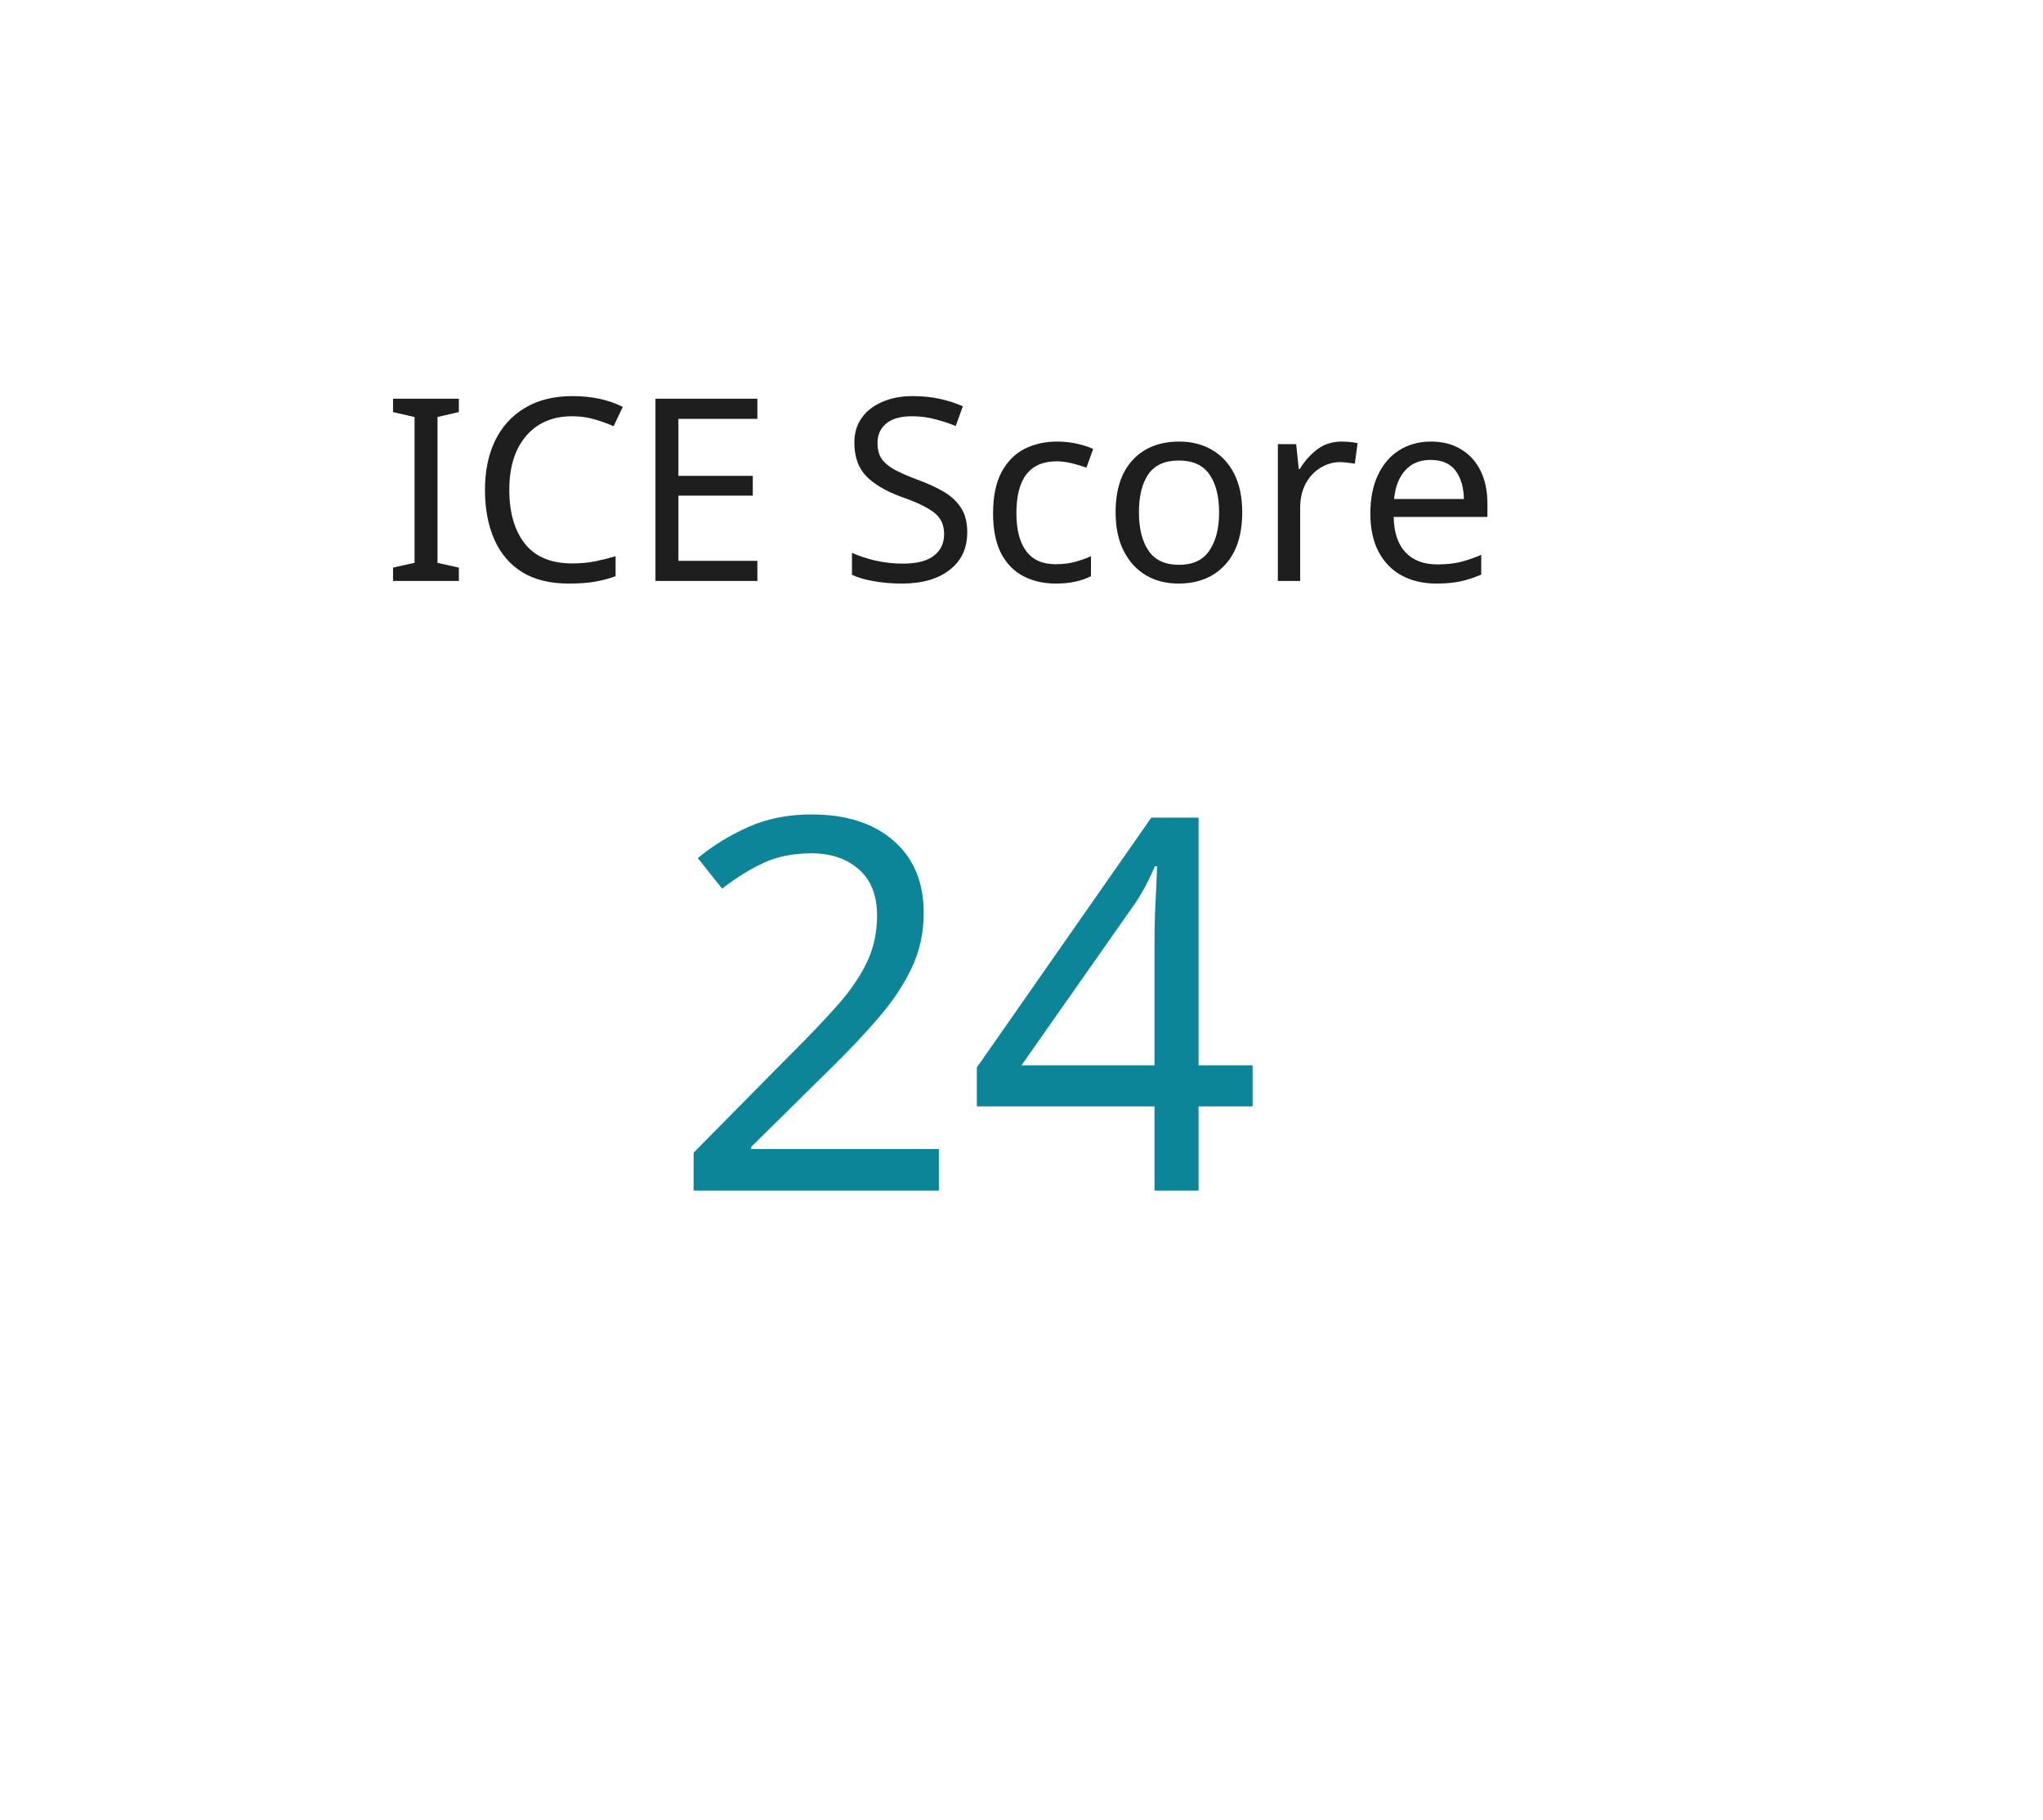
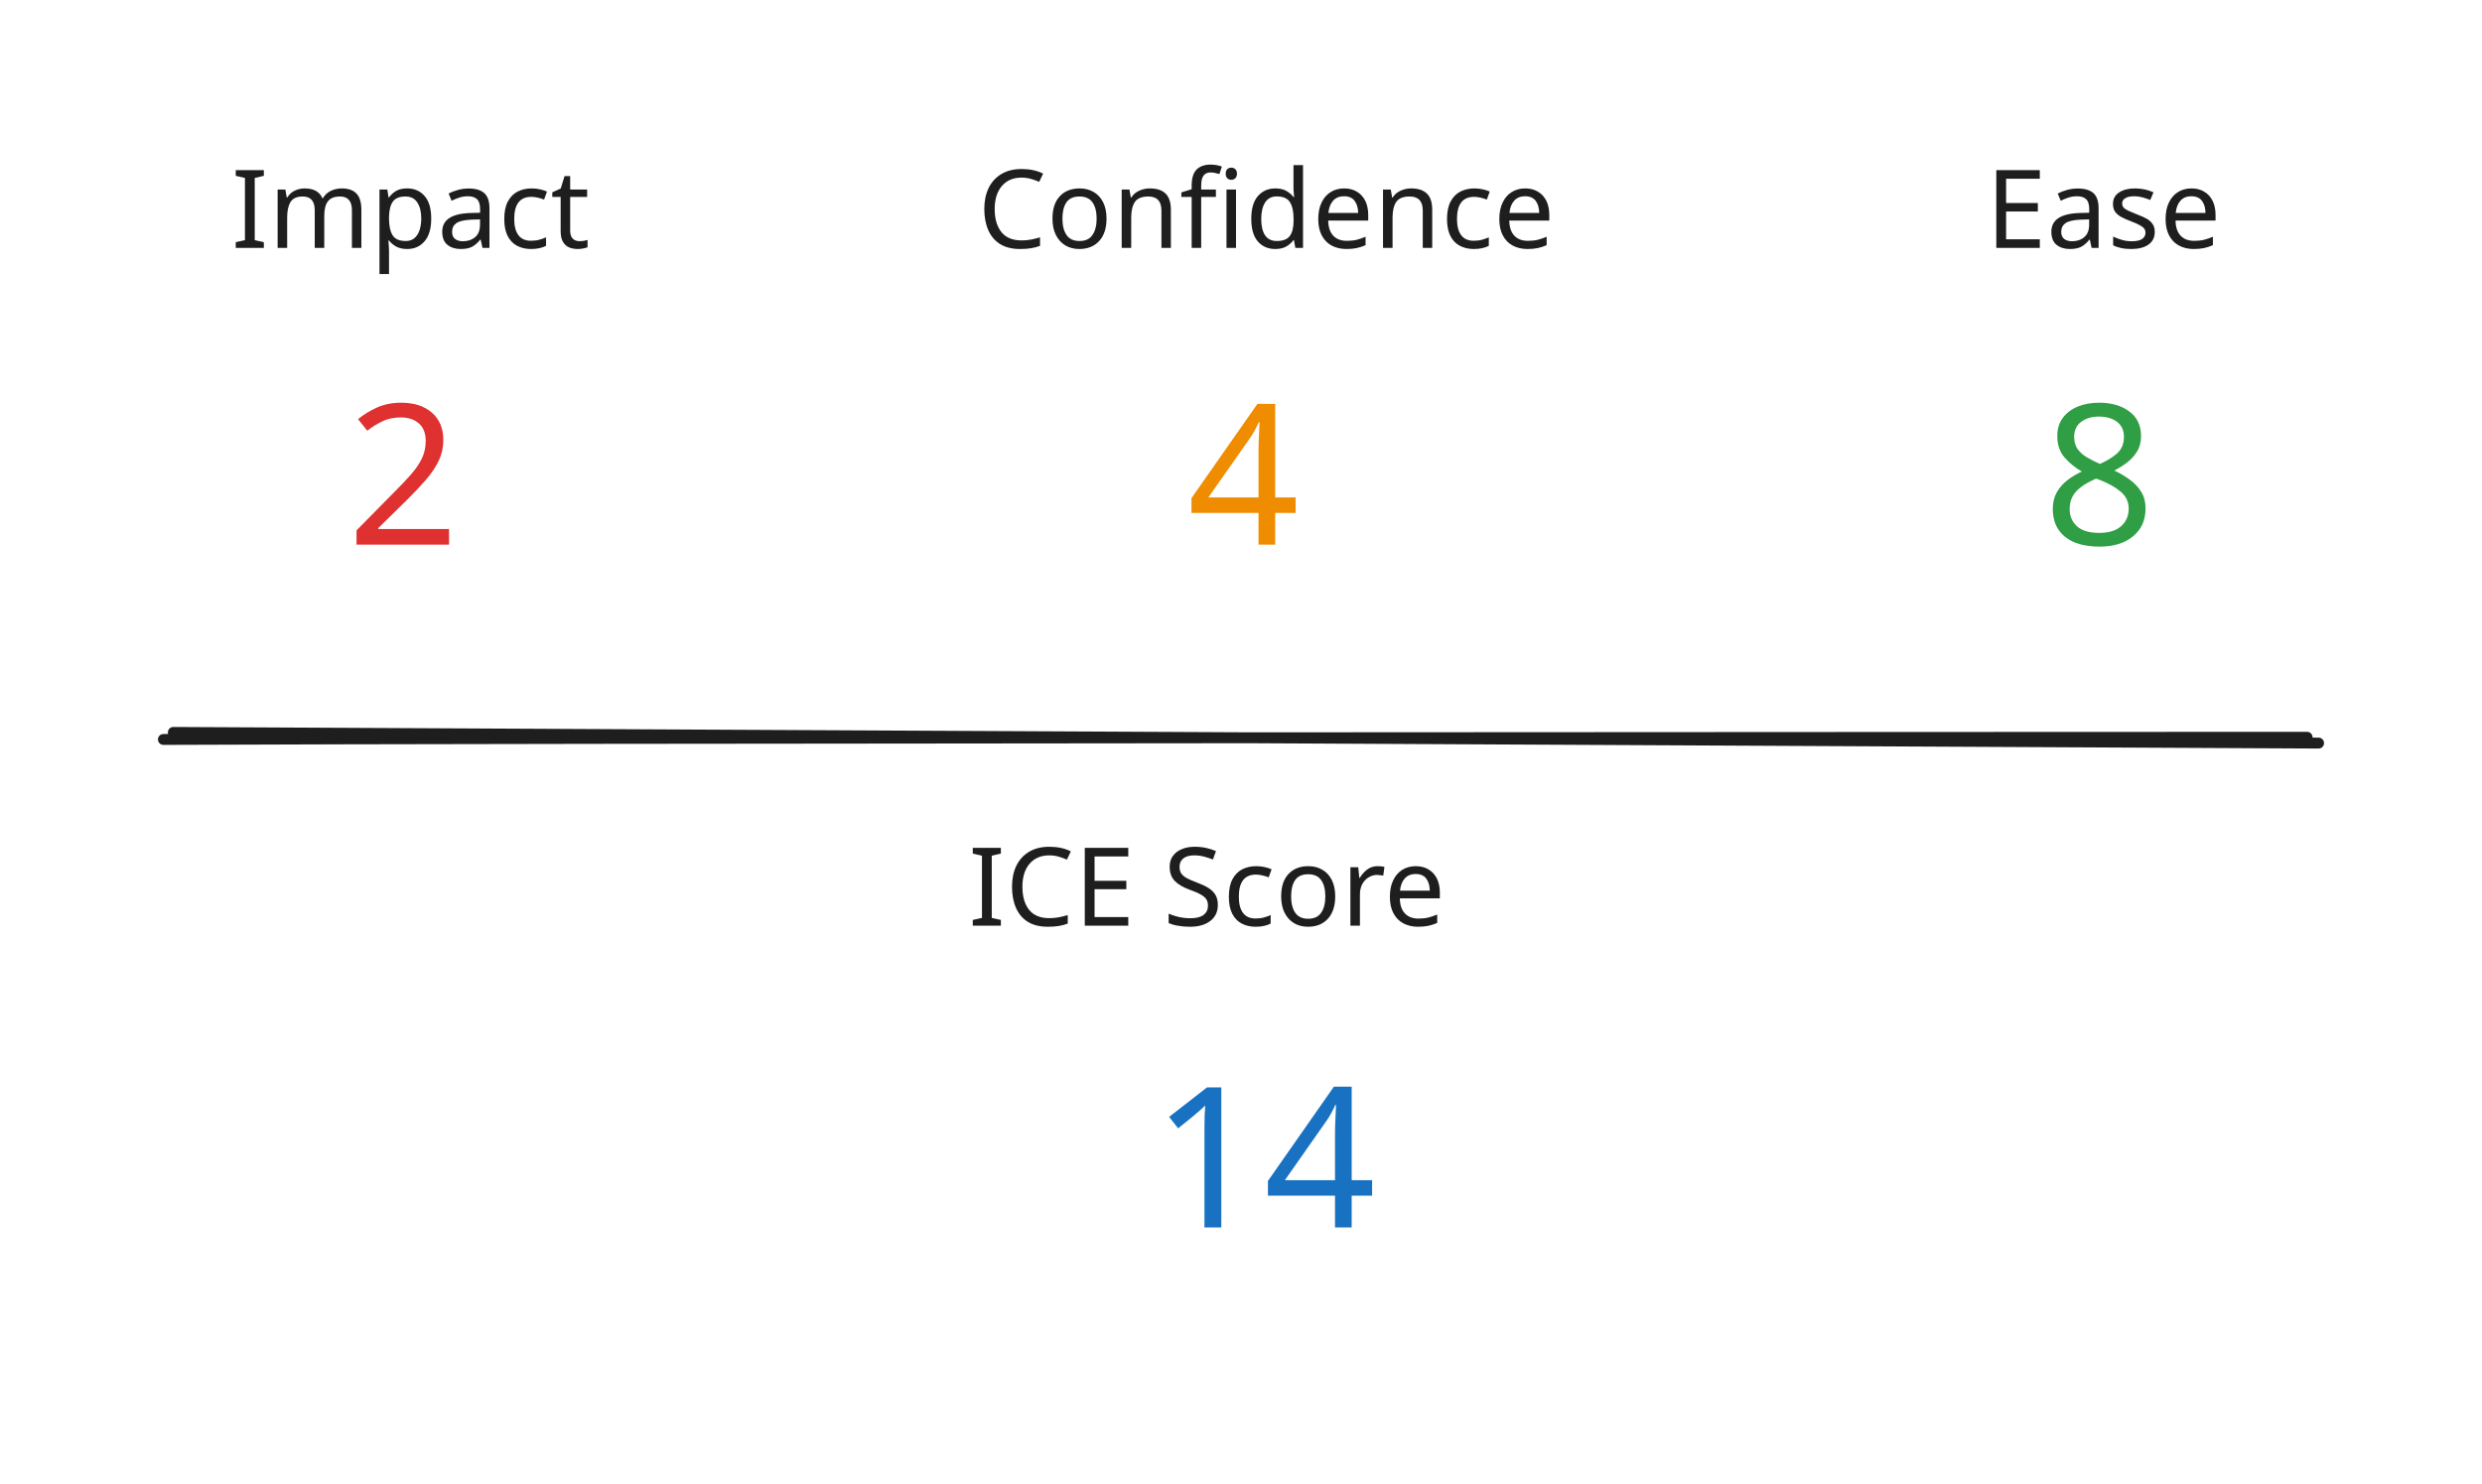
- <svg xmlns="http://www.w3.org/2000/svg" version="1.1" viewBox="0 0 160.08 142.578" width="320.16" height="285.156">
+ <svg xmlns="http://www.w3.org/2000/svg" version="1.1" viewBox="0 0 455.684 272.443" width="911.367" height="544.887">
  
-   eyJ2ZXJzaW9uIjoiMSIsImVuY29kaW5nIjoiYnN0cmluZyIsImNvbXByZXNzZWQiOnRydWUsImVuY29kZWQiOiJ4nM1VXU/bMFx1MDAxNH3nV1TZK1x1MDAwYna+bPM2XHUwMDE4g4ppL51gXHUwMDFmmiY3cVOrbpwlLm1B/PdduyVO2YpcdTAwMThcdTAwMGbbVClS7rn2uffce9K7g8EgMOtaXHUwMDA0x4NArHKuZNHwZXBo4zeiaaWuXHUwMDAwitx7q1x1MDAxN03uMqfG1O3x0Vx1MDAxMa/rsJRmrPUszPV8c0woMVx1MDAxN5VpIfErvFx1MDAwZlx1MDAwNnfu2SMyYmVcXK6L9mjw4+BcdTAwMDddOUbMKMGIZlx07TJk+1x1MDAxNpiMKFx1MDAwMJ5w1Vxuj1x1MDAxNK7GL8Xl1bi9XHUwMDFl/lief76uR+hT8r70rFx1MDAxM6nUyKyVK6jV0LfHWtPombiWhZk+NN+L7zvV6EU5rURrXHUwMDFi943omufSrG1cZqEuyqvS3eEjK3hLMVxyU1x1MDAxYaFcdTAwMThHaVx1MDAwN7ijKVx1MDAwZVx1MDAxOcp60U0pp1rpxpbyXG5cdTAwMGL788WMeT4roaKq6HJMw6u25lxyzMbnLbdNQnEhXCKMRWlcdTAwMWGD0iz2Qk+FLKfGXG7Ro1x1MDAxN053XHUwMDFjM8xQRDLfhyWth4Wb/jevdsPnYmiPVFx1MDAwYqX6klXFVrJcdTAwMWRgbIGz3lwi+atcdTAwMTZ1wTdTx1x1MDAwNNE4ZiiJYDM6XFzJavb4OqXz2W9cdTAwMTZloiszkrd2XHUwMDEwXHUwMDEx2om+43Op1juDdEtcdTAwMGIyXHUwMDBlT89cdTAwMDajXFw3PbEt9EbJ0u5woMRkd7mNXHUwMDA0W3Ww0bVHc6Dislx1MDAxMs2v0uhGlrLi6uN+WuhUXFw8XGZcdTAwMDeHvfGMeSssauPUXHUwMDA171x1MDAwZv/MimC2vV4khCRcdTAwMTgnybOteHV5sjrXfPpcdTAwMWRdLF7LXHUwMDE2XHUwMDE15jaa/+dWTFDIXGJBKEUooTTyarjzNFx1MDAwZVOWXHUwMDExMFxmWIZSRvZcdTAwMWFcdTAwMTPlNGXs5cZM01x1MDAxMMWM4VxmiDAlfsadLVNcdTAwMTRSXHUwMDAwXHUwMDE4VIpcYvbtbj2apVGWsbTXwT+waJYkXHUwMDEx6S/uXHUwMDBiLFxuXHUwMDEzgS9cdTAwMTOCj1xyTCWjXHUwMDE0JTtZT1g2Sv6uV/t8zzJpnG1MXG5Pp2JcdTAwMDB/rCNcdTAwMDNcdTAwMWFcdTAwMDK2sSxcZk1cdTAwMTZbITx3cCPF8uTpjTrYmt/aTNhB3d1cdTAwMWbc/1x1MDAwNGIzXGKUIn0=
+   eyJ2ZXJzaW9uIjoiMSIsImVuY29kaW5nIjoiYnN0cmluZyIsImNvbXByZXNzZWQiOnRydWUsImVuY29kZWQiOiJ4nO2ZW3PaOFx1MDAxNIDf8ytcdTAwMTj2tXF1v/QtoeRCXHUwMDFh0oWkabrTyTi2XHUwMDAwXHUwMDE3Yzu2yK3T/76yQ5AhQEg6oey2hHHwOZKPdHQ+6Uj+vlGpVPVtoqrvKlV147lh4KfudfVNLr9SaVx1MDAxNsSRUaHiPouHqVeU7GmdZO/evnWTxOlcdTAwMDb6XCKO+45cdTAwMTdcdTAwMGbuq6lQXHJUpDNT8Fx1MDAxZnNfqXwvriVDYVx1MDAxMKmibCEtmeFiWtqMo8IkpIhcdTAwMDNCMEHjXHUwMDEyQfbemNLKN+qOXHUwMDFiZspqclGVxLrJTurv40NyXt/ePO/TmtyzZjtBXHUwMDE4tvVtWLQoi03HrS7TadxXp4Gve1x1MDAwZr0vyefVSuNht1x1MDAxN6ks7zlcdTAwMWNL48T1XHUwMDAyfZvLXHUwMDAwXHUwMDE4S92oWzzDSm7MXHUwMDFkJdxBXGZiwjjGXHUwMDEwYjnW5vUxXHUwMDA0jiRcdTAwMTRDRKdaVIvDOM1b9Fx1MDAxN1T5n23Thev1u6ZhkT8uo1M3ylx1MDAxMjc1Y2TLXY/6iiV2pCBcdTAwMDJRQSTBgLNxkZ5cbro9PdHmTFx1MDAxNd6HiHBOKEW217nNZN8vguCr9XnqXHUwMDBl1H5eJVx1MDAxYYZh2XGRP3LcQ7DYcEEjyVx1MDAwZtupvHy9XHUwMDE0ZtbCMPHd+5CAXHUwMDFjXGIsXHUwMDExI4AxPNab0OtPm1x1MDAwZmOvPyOKMu2mejuI/CDqTldRkT9HXHUwMDEzupmuxYNBoE0zPsZBpKdLXHUwMDE0z91K0/i6p9xHvjBPnqtL8sdZrvKP/VWx41LcjH9/fTOz9PyRnqq+Uf4/XHUwMDFhhEdIa3WjZyEt4bRwTDRHgknBsVxyp6eIZsehf7V70/nWlORTuitbwV5ytOZEU+lcdTAwMDDEXHUwMDEwNeDmiNin5PVcdTAwMTEgXHUwMDBlXHUwMDEzlFx1MDAxMib46zHNhFx1MDAwM6Q0XHJcdTAwMDBMYCqxnWTHSJdnlHumXHSGmEnCZyNtIe02mvTL+f5cdTAwMWXfvNlp4Ea9jy9aYfUhZp5D/oRiNYh34ki3g7tillx1MDAwMVx1MDAxM9JcdTAwMWR3XHUwMDEwhLdcdTAwMTPDXoS48fX+wIx/yc25fCtcZrpRsbSpziRcdTAwMDc6MIvqWK3jxGo9Y8c1S2H62C9xXHUwMDFhdIPIXHKP59jMV9C9h8GDTmn4LtxMXHUwMDE166uRi1x1MDAxNyFb8sQ0sohcdTAwMTAkqJkulkb2LP3Y+tbbXHUwMDFj/H2y635rXHUwMDFk9NWOlzTXXHUwMDFiWSaZXHUwMDAzMFx1MDAwMVx1MDAxY8pfhqxppWmDlFx1MDAwMJpEXHUwMDAwm2naenxcdTAwMTGzXHUwMDEyIDPZUKtYb2ZJOZ5fldlaXHUwMDFjdVx1MDAwMl/lYbxSbmfZfU126Vxcdlx1MDAxMVx1MDAxMIiYKVx1MDAxZC6/3Fx1MDAxZWosgiH/uDdEcXLUPzs/RWeH682uXHUwMDEw0IHQdFx1MDAxMiPwq9glwmFQSkaouVx1MDAwMIlLplx1MDAxNrBLXHRlyEw5f9B9XGL1XHUwMDExQnVcdTAwMDPFaqGdtPiauEIyNz3mXHUwMDFj5V9k919P4Uq3P5+mp1ssgu6loI3jnWab19ZcdTAwMWJXKoDZ71x1MDAwMoRNV4XE0vq2wJUwh1MuXHUwMDE27XdcdTAwMTUweSp8OayIOlxmQylcdTAwMDRFXHUwMDE0S8DQXGZYySNYXHUwMDA1XHUwMDE1jDJG+W9CK2ZcdTAwMTPSXHUwMDA1tKLVooqeySlGL+JcdTAwMTTPx1x1MDAxNEEkgVx1MDAxNMtj+rlcdTAwMTNcdTAwMWQ0hmdn9LhNP7d1f9BqozXHlGPiUJNcdTAwMTEjXHUwMDA2XHUwMDA1XHUwMDA0gk9cdTAwMWVLLYNpXHUwMDA3XGJcdTAwMGaAn8BcdTAwMTRcdTAwMTfpsMRIMGgu0HZ+XHUwMDAxppBLSKlZg3+XhHh5TslqOSWr4ZTjaeE4/Vx1MDAxNURcdTAwMDBcdTAwMDDF8sfHZ1x1MDAxMflU/9DbbGydXHUwMDFjdm92attXnzpb682pkNAx61x1MDAxMlx1MDAxMEIwXHUwMDAyJbbhtCynqCNcdTAwMTUhP8EpN1x1MDAxM8XzOYUmYaeYXHUwMDAyO3x/OL1cdTAwMDdHrJZTsVx1MDAxYU4hWvCihzBOXHThy58x3TbJ4LjVjffuXHUwMDA2+3cuu2xB1Fx015tUJomDXHREXHUwMDAwXGKGOZjap2IkXHUwMDFks1Xn8NWPmLiUiFLMIVjyWFiYXHUwMDE0XHUwMDE5cYCf2qduieSU7qJcdTAwMDO+XHUwMDE5epfau2xcdTAwMWR84Uf/QVKfcSxcXKtX2l6crnizOsPsa+5Y+fz3OcKkwoiQUlx1MDAxYz1cdTAwMDXuabdzt3l+VMfhxYeT8EMv7W37jfVcdTAwMDbXbMlcdTAwMWQpMGQ5t5CUtudcdTAwMDW4XHUwMDFjOWZum9xHPlx1MDAwMldy6KGXg4uRwyWVwiyzZudMZp4vzVhjXHUwMDAxXHUwMDE2wLRcdTAwMGY+lVx1MDAwYv9fyF1+jYUrTobhS7PhjdFcdTAwMDBU3SRpa+Oz6sP7cjOWgT/quLVdvVxu1PX24vDaXHUwMDE4zVx1MDAwMTltqnhcdTAwMDH/Y+PHv6pBg4QifQ==
  <defs>
    <style class="style-fonts">
      @font-face {
        font-family: "Virgil";
        src: url("https://unpkg.com/@excalidraw/excalidraw@undefined/dist/excalidraw-assets/Virgil.woff2");
      }
      @font-face {
        font-family: "Cascadia";
        src: url("https://unpkg.com/@excalidraw/excalidraw@undefined/dist/excalidraw-assets/Cascadia.woff2");
      }
      @font-face {
        font-family: "Assistant";
        src: url("https://unpkg.com/@excalidraw/excalidraw@undefined/dist/excalidraw-assets/Assistant-Regular.woff2");
      }
    </style>
  </defs>
-   <rect x="0" y="0" width="160.08" height="142.578" fill="transparent" />
-   <g transform="translate(30 30) rotate(0 50.03996 12.5)">
+   <rect x="0" y="0" width="455.684" height="272.443" fill="transparent" />
+   <g stroke-linecap="round">
+     <g transform="translate(30.72193 136.2598) rotate(0 196.9924 0)">
+       <path d="M-0.72 -0.48 C64.65 -0.79, 326.92 -0.85, 392.85 -0.88 M1.1 -1.77 C66.78 -1.44, 329.39 -0.15, 394.96 0.19" stroke="#1e1e1e" stroke-width="2" fill="none" />
+     </g>
+   </g>
+   <mask />
+   <g transform="translate(42.48685 30) rotate(0 34.04997 12.5)">
+     <text x="0" y="0" font-family="Virgil, Segoe UI Emoji" font-size="20px" fill="#1e1e1e" text-anchor="start" style="white-space: pre;" direction="ltr" dominant-baseline="text-before-edge">Impact</text>
+   </g>
+   <g transform="translate(179.4947 30) rotate(0 50.01995 12.5)">
+     <text x="0" y="0" font-family="Virgil, Segoe UI Emoji" font-size="20px" fill="#1e1e1e" text-anchor="start" style="white-space: pre;" direction="ltr" dominant-baseline="text-before-edge">Confidence</text>
+   </g>
+   <g transform="translate(364.5767 30) rotate(0 24.30998 12.5)">
+     <text x="0" y="0" font-family="Virgil, Segoe UI Emoji" font-size="20px" fill="#1e1e1e" text-anchor="start" style="white-space: pre;" direction="ltr" dominant-baseline="text-before-edge">Ease</text>
+   </g>
+   <g transform="translate(63.72083 72.07227) rotate(0 12.81599 22.5)">
+     <text x="0" y="0" font-family="Virgil, Segoe UI Emoji" font-size="36px" fill="#e03131" text-anchor="start" style="white-space: pre;" direction="ltr" dominant-baseline="text-before-edge">2</text>
+   </g>
+   <g transform="translate(217.9946 72.07227) rotate(0 11.52 22.5)">
+     <text x="0" y="0" font-family="Virgil, Segoe UI Emoji" font-size="36px" fill="#f08c00" text-anchor="start" style="white-space: pre;" direction="ltr" dominant-baseline="text-before-edge">4</text>
+   </g>
+   <g transform="translate(375.1167 72.07227) rotate(0 13.77 22.5)">
+     <text x="0" y="0" font-family="Virgil, Segoe UI Emoji" font-size="36px" fill="#2f9e44" text-anchor="start" style="white-space: pre;" direction="ltr" dominant-baseline="text-before-edge">8</text>
+   </g>
+   <g transform="translate(177.8018 154.4512) rotate(0 50.03996 12.5)">
    <text x="0" y="0" font-family="Virgil, Segoe UI Emoji" font-size="20px" fill="#1e1e1e" text-anchor="start" style="white-space: pre;" direction="ltr" dominant-baseline="text-before-edge">ICE Score</text>
  </g>
-   <g transform="translate(52.39497 61.69053) rotate(0 27.51996 25.4438)">
-     <text x="0" y="0" font-family="Virgil, Segoe UI Emoji" font-size="40.71px" fill="#0c8599" text-anchor="start" style="white-space: pre;" direction="ltr" dominant-baseline="text-before-edge">24</text>
+   <g transform="translate(211.4438 197.4434) rotate(0 16.39799 22.5)">
+     <text x="0" y="0" font-family="Virgil, Segoe UI Emoji" font-size="36px" fill="#1971c2" text-anchor="start" style="white-space: pre;" direction="ltr" dominant-baseline="text-before-edge">14</text>
  </g>
</svg>
